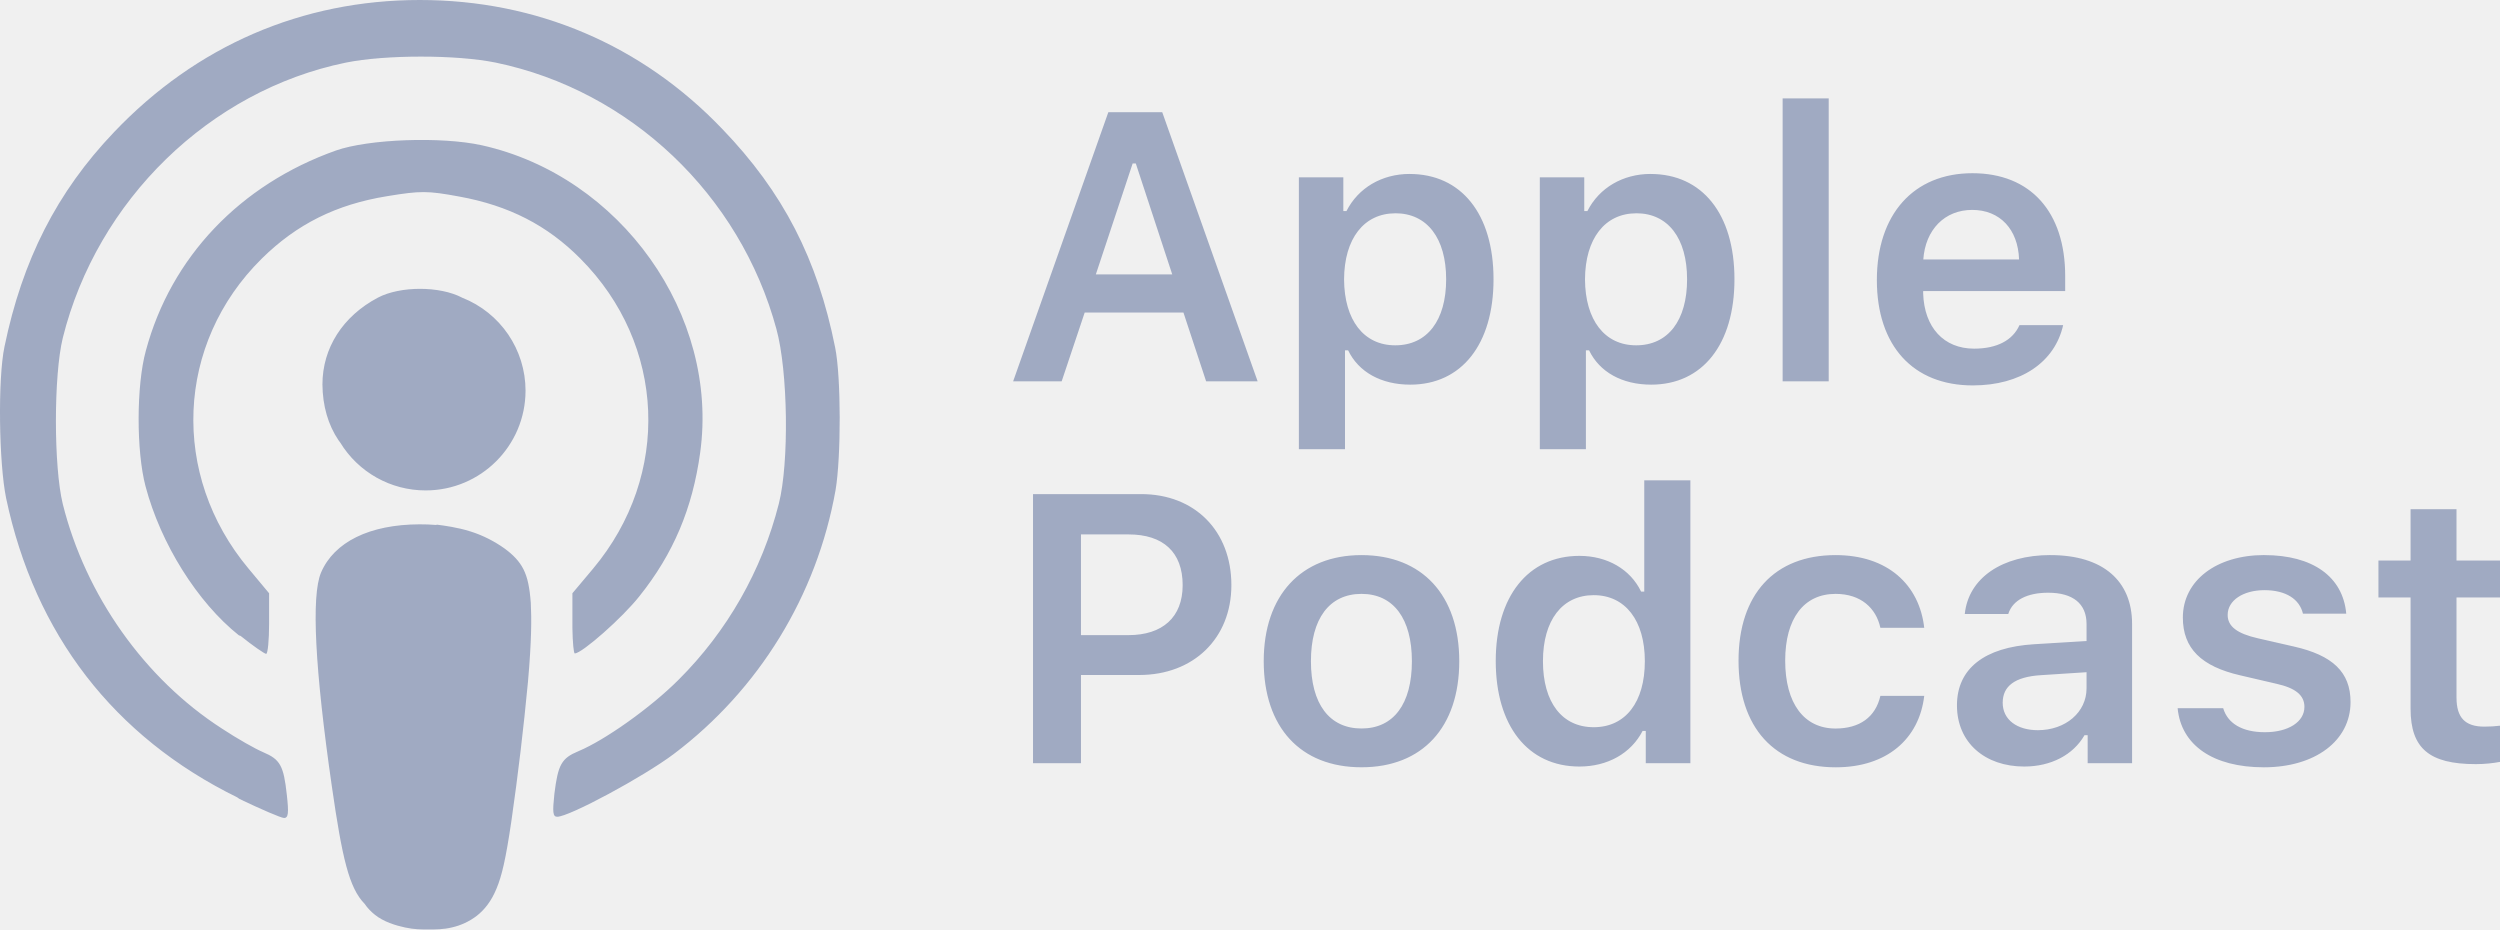
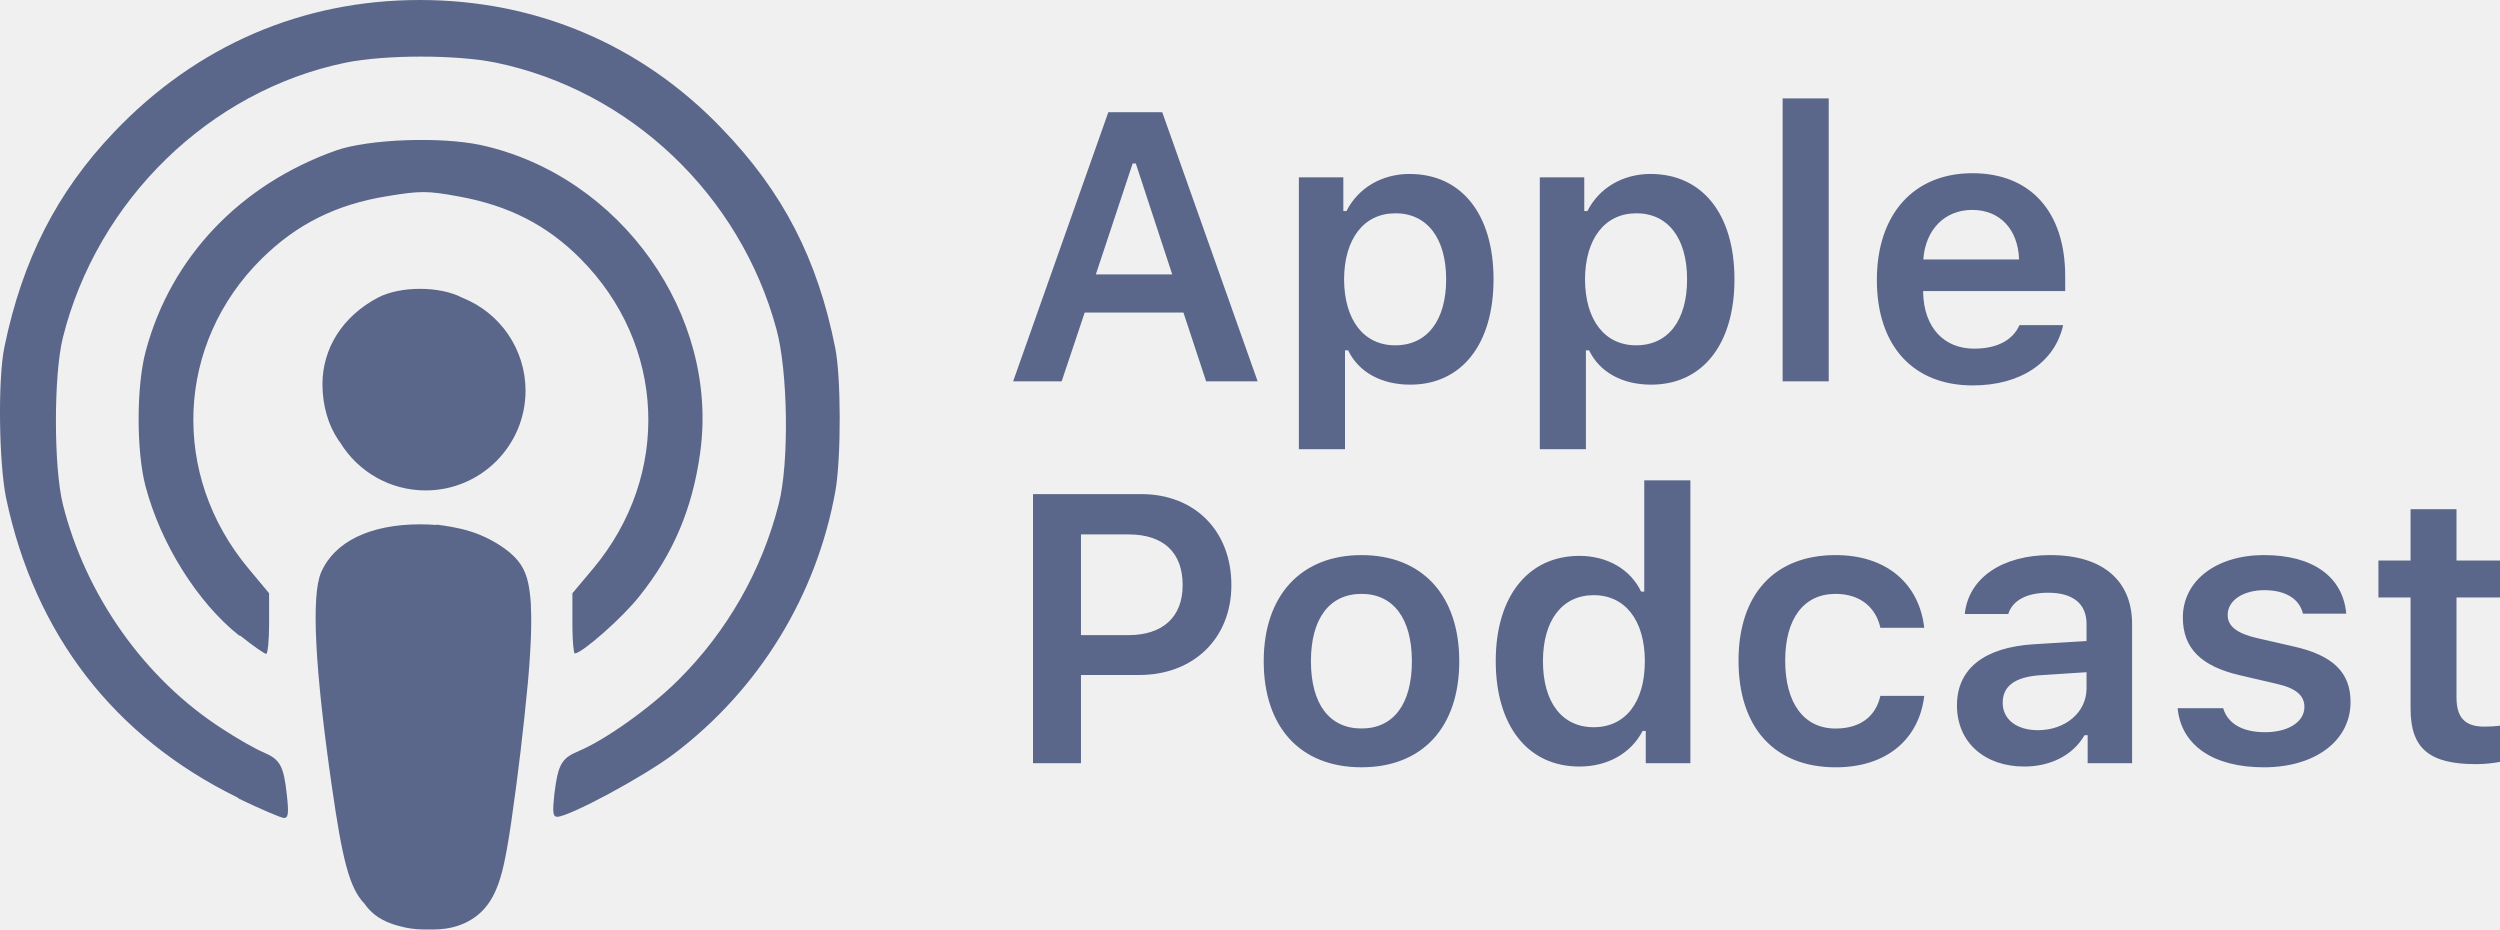
<svg xmlns="http://www.w3.org/2000/svg" width="78" height="29">
  <defs>
    <filter id="a">
-       <feColorMatrix in="SourceGraphic" values="0 0 0 0 0.353 0 0 0 0 0.4 0 0 0 0 0.541 0 0 0 1 0" />
+       <feColorMatrix in="SourceGraphic" />
    </filter>
  </defs>
  <g transform="translate(-136)" filter="url(#a)" fill="none" fill-rule="evenodd">
-     <path d="M149.085 16.359c.181-.001.357.006.526.02l.017-.01c.218.028.65.084 1.05.212.403.125.768.322 1.053.524.276.2.478.408.603.661.126.253.19.554.227 1.046.025.494.025 1.178-.088 2.455a88.802 88.802 0 01-.516 4.338c-.176 1.203-.302 1.729-.465 2.117-.164.401-.378.664-.617.852a2.01 2.01 0 01-.78.363c-.264.063-.503.063-.73.063-.226 0-.44 0-.73-.063-.289-.062-.666-.175-.943-.4a1.534 1.534 0 01-.316-.338c-.485-.494-.699-1.424-1.02-3.649-.532-3.683-.648-5.962-.34-6.685.409-.957 1.517-1.5 3.069-1.506zM149.098 0c3.639 0 6.928 1.4 9.433 4.02 1.906 1.977 2.977 4.069 3.526 6.824.187.918.187 3.419.012 4.45a13.21 13.21 0 01-5.046 8.23c-.947.713-3.265 1.959-3.638 1.959-.137 0-.15-.142-.088-.715.113-.92.225-1.111.748-1.33.835-.348 2.255-1.357 3.127-2.23a11.87 11.87 0 003.128-5.494c.324-1.28.286-4.127-.075-5.445-1.134-4.19-4.56-7.446-8.76-8.316-1.22-.249-3.438-.249-4.672 0-4.248.87-7.762 4.288-8.834 8.59-.286 1.168-.286 4.015 0 5.183.71 2.847 2.555 5.457 4.972 7.01.473.312 1.046.635 1.283.734.524.224.636.41.735 1.33.063.56.05.721-.087.721-.087 0-.723-.273-1.395-.596l-.063-.046c-3.85-1.89-6.317-5.087-7.214-9.34-.224-1.098-.262-3.717-.05-4.724.56-2.704 1.632-4.818 3.414-6.688 2.567-2.7 5.869-4.127 9.544-4.127zm29.381 17.319c1.89 0 3.05 1.25 3.05 3.31 0 2.066-1.153 3.31-3.05 3.31-1.903 0-3.051-1.244-3.051-3.31 0-2.053 1.166-3.31 3.051-3.31zm28.166 0c1.508 0 2.454.669 2.558 1.827h-1.351c-.105-.448-.528-.733-1.201-.733-.655 0-1.148.314-1.148.773 0 .361.301.582.94.728l1.119.256c1.212.273 1.775.797 1.775 1.733 0 1.222-1.12 2.037-2.703 2.037-1.584 0-2.582-.687-2.692-1.845h1.421c.14.472.586.75 1.305.75.725 0 1.23-.32 1.23-.79 0-.361-.273-.588-.876-.722l-1.125-.262c-1.218-.279-1.792-.843-1.792-1.803 0-1.152 1.044-1.95 2.54-1.95zm-13.375 0c1.63 0 2.616.93 2.766 2.269h-1.368c-.134-.617-.61-1.059-1.398-1.059-.986 0-1.572.762-1.572 2.083 0 1.338.591 2.118 1.572 2.118.748 0 1.247-.355 1.398-1.019h1.368c-.156 1.333-1.154 2.229-2.76 2.229-1.909 0-3.034-1.234-3.034-3.328 0-2.066 1.12-3.293 3.028-3.293zm6.705 0c1.63 0 2.546.797 2.546 2.147v4.346h-1.386v-.873h-.099c-.353.617-1.05.977-1.879.977-1.224 0-2.1-.744-2.1-1.908 0-1.152.865-1.815 2.407-1.908L201.1 20v-.535c0-.623-.417-.972-1.195-.972-.661 0-1.113.233-1.247.663h-1.357c.116-1.123 1.166-1.838 2.674-1.838zm-11.235-2.333v8.826h-1.392v-1.007h-.099c-.36.698-1.09 1.111-1.972 1.111-1.607 0-2.61-1.268-2.61-3.293 0-2.013 1.009-3.28 2.61-3.28.87 0 1.59.418 1.926 1.116h.098v-3.473h1.439zm23.903.902v1.6H214v1.152h-1.357v3.124c0 .628.267.907.87.907.203 0 .313-.011.487-.029v1.129c-.209.04-.476.07-.754.07-1.456 0-2.036-.495-2.036-1.728V18.64h-1.003v-1.152h1.003v-1.6h1.433zm-41.037-.472c1.67 0 2.813 1.147 2.813 2.84 0 1.664-1.184 2.804-2.877 2.804h-1.816v2.752h-1.496v-8.396zm29.494 5.557l-1.433.093c-.806.052-1.183.343-1.183.86 0 .536.458.856 1.096.856.87 0 1.52-.564 1.52-1.303v-.506zm-22.621-2.444c-1.003 0-1.578.774-1.578 2.1 0 1.333.575 2.1 1.578 2.1 1.003 0 1.572-.767 1.572-2.1 0-1.326-.574-2.1-1.572-2.1zm7.245.04c-.98 0-1.584.78-1.584 2.06 0 1.286.597 2.06 1.584 2.06.991 0 1.595-.78 1.595-2.06 0-1.268-.61-2.06-1.595-2.06zM151.03 4.532c4.336.963 7.413 5.295 6.815 9.593-.237 1.731-.835 3.153-1.894 4.475-.523.667-1.794 1.787-2.018 1.787-.034 0-.068-.35-.074-.8V18.51l.647-.77c2.442-2.92 2.268-6.996-.399-9.672-1.034-1.041-2.23-1.653-3.775-1.935-.997-.184-1.209-.184-2.255-.012-1.589.258-2.82.872-3.913 1.951-2.679 2.648-2.853 6.746-.41 9.668l.642.77v.945c0 .522-.041.945-.092.945-.05 0-.411-.249-.798-.56l-.052-.017c-1.296-1.032-2.442-2.862-2.915-4.657-.287-1.084-.287-3.145.012-4.226.785-2.919 2.94-5.181 5.93-6.244 1.023-.36 3.29-.441 4.549-.164zm20.181 12.142h-1.485v3.142h1.48c1.067 0 1.693-.559 1.693-1.56 0-1.03-.609-1.582-1.688-1.582zM150.42 9.288a3.12 3.12 0 011.977 2.9 3.116 3.116 0 01-3.119 3.113 3.118 3.118 0 01-2.664-1.495l-.054-.072c-.323-.481-.494-1.069-.5-1.738 0-1.138.635-2.13 1.731-2.71.698-.366 1.931-.366 2.63.002zm37.08-3.86c1.606 0 2.615 1.244 2.615 3.286 0 2.03-.997 3.287-2.598 3.287-.91 0-1.613-.395-1.937-1.07h-.1v3.083h-1.438V5.532h1.387v1.053h.098c.366-.722 1.102-1.158 1.972-1.158zm-7.518 0c1.607 0 2.616 1.244 2.616 3.286 0 2.03-.997 3.287-2.598 3.287-.911 0-1.613-.395-1.938-1.07h-.098v3.083h-1.439V5.532h1.387v1.053h.098c.366-.722 1.102-1.158 1.972-1.158zm17.558-.024c1.81 0 2.894 1.204 2.894 3.211v.466h-4.431v.075c.034 1.06.643 1.722 1.589 1.722.713 0 1.206-.261 1.415-.733h1.363c-.26 1.158-1.322 1.88-2.819 1.88-1.867 0-2.993-1.24-2.993-3.288 0-2.047 1.143-3.333 2.982-3.333zm-4.484-2.333v8.826h-1.438V3.07h1.438zm-20.794.43l2.976 8.396h-1.607l-.708-2.147h-3.08l-.719 2.147h-1.514l2.97-8.396h1.682zm7.274 3.154c-.98 0-1.595.79-1.601 2.06.006 1.273.615 2.059 1.595 2.059.997 0 1.59-.774 1.59-2.06s-.598-2.06-1.584-2.06zm7.517 0c-.98 0-1.595.79-1.601 2.06.006 1.273.615 2.059 1.595 2.059.998 0 1.59-.774 1.59-2.06s-.598-2.06-1.584-2.06zM171.437 5.1h-.098l-1.149 3.462h2.384L171.437 5.1zm26.096 1.449c-.859 0-1.462.617-1.526 1.547h2.988c-.03-.942-.598-1.547-1.462-1.547z" fill="#FFF" fill-rule="nonzero" />
+     <path d="M149.085 16.359c.181-.001.357.006.526.02l.017-.01c.218.028.65.084 1.05.212.403.125.768.322 1.053.524.276.2.478.408.603.661.126.253.19.554.227 1.046.025.494.025 1.178-.088 2.455a88.802 88.802 0 01-.516 4.338c-.176 1.203-.302 1.729-.465 2.117-.164.401-.378.664-.617.852a2.01 2.01 0 01-.78.363c-.264.063-.503.063-.73.063-.226 0-.44 0-.73-.063-.289-.062-.666-.175-.943-.4a1.534 1.534 0 01-.316-.338c-.485-.494-.699-1.424-1.02-3.649-.532-3.683-.648-5.962-.34-6.685.409-.957 1.517-1.5 3.069-1.506zM149.098 0c3.639 0 6.928 1.4 9.433 4.02 1.906 1.977 2.977 4.069 3.526 6.824.187.918.187 3.419.012 4.45a13.21 13.21 0 01-5.046 8.23c-.947.713-3.265 1.959-3.638 1.959-.137 0-.15-.142-.088-.715.113-.92.225-1.111.748-1.33.835-.348 2.255-1.357 3.127-2.23a11.87 11.87 0 003.128-5.494c.324-1.28.286-4.127-.075-5.445-1.134-4.19-4.56-7.446-8.76-8.316-1.22-.249-3.438-.249-4.672 0-4.248.87-7.762 4.288-8.834 8.59-.286 1.168-.286 4.015 0 5.183.71 2.847 2.555 5.457 4.972 7.01.473.312 1.046.635 1.283.734.524.224.636.41.735 1.33.063.56.05.721-.087.721-.087 0-.723-.273-1.395-.596l-.063-.046c-3.85-1.89-6.317-5.087-7.214-9.34-.224-1.098-.262-3.717-.05-4.724.56-2.704 1.632-4.818 3.414-6.688 2.567-2.7 5.869-4.127 9.544-4.127zm29.381 17.319c1.89 0 3.05 1.25 3.05 3.31 0 2.066-1.153 3.31-3.05 3.31-1.903 0-3.051-1.244-3.051-3.31 0-2.053 1.166-3.31 3.051-3.31zm28.166 0c1.508 0 2.454.669 2.558 1.827h-1.351c-.105-.448-.528-.733-1.201-.733-.655 0-1.148.314-1.148.773 0 .361.301.582.94.728l1.119.256c1.212.273 1.775.797 1.775 1.733 0 1.222-1.12 2.037-2.703 2.037-1.584 0-2.582-.687-2.692-1.845h1.421c.14.472.586.75 1.305.75.725 0 1.23-.32 1.23-.79 0-.361-.273-.588-.876-.722l-1.125-.262c-1.218-.279-1.792-.843-1.792-1.803 0-1.152 1.044-1.95 2.54-1.95zm-13.375 0c1.63 0 2.616.93 2.766 2.269h-1.368c-.134-.617-.61-1.059-1.398-1.059-.986 0-1.572.762-1.572 2.083 0 1.338.591 2.118 1.572 2.118.748 0 1.247-.355 1.398-1.019h1.368c-.156 1.333-1.154 2.229-2.76 2.229-1.909 0-3.034-1.234-3.034-3.328 0-2.066 1.12-3.293 3.028-3.293zm6.705 0c1.63 0 2.546.797 2.546 2.147v4.346h-1.386v-.873h-.099c-.353.617-1.05.977-1.879.977-1.224 0-2.1-.744-2.1-1.908 0-1.152.865-1.815 2.407-1.908L201.1 20v-.535c0-.623-.417-.972-1.195-.972-.661 0-1.113.233-1.247.663h-1.357c.116-1.123 1.166-1.838 2.674-1.838zm-11.235-2.333v8.826h-1.392v-1.007h-.099c-.36.698-1.09 1.111-1.972 1.111-1.607 0-2.61-1.268-2.61-3.293 0-2.013 1.009-3.28 2.61-3.28.87 0 1.59.418 1.926 1.116h.098v-3.473h1.439zm23.903.902v1.6H214v1.152h-1.357v3.124c0 .628.267.907.87.907.203 0 .313-.011.487-.029v1.129c-.209.04-.476.07-.754.07-1.456 0-2.036-.495-2.036-1.728V18.64h-1.003v-1.152h1.003v-1.6h1.433zm-41.037-.472c1.67 0 2.813 1.147 2.813 2.84 0 1.664-1.184 2.804-2.877 2.804h-1.816v2.752h-1.496v-8.396zm29.494 5.557l-1.433.093c-.806.052-1.183.343-1.183.86 0 .536.458.856 1.096.856.87 0 1.52-.564 1.52-1.303v-.506zm-22.621-2.444c-1.003 0-1.578.774-1.578 2.1 0 1.333.575 2.1 1.578 2.1 1.003 0 1.572-.767 1.572-2.1 0-1.326-.574-2.1-1.572-2.1zm7.245.04c-.98 0-1.584.78-1.584 2.06 0 1.286.597 2.06 1.584 2.06.991 0 1.595-.78 1.595-2.06 0-1.268-.61-2.06-1.595-2.06zM151.03 4.532c4.336.963 7.413 5.295 6.815 9.593-.237 1.731-.835 3.153-1.894 4.475-.523.667-1.794 1.787-2.018 1.787-.034 0-.068-.35-.074-.8V18.51l.647-.77c2.442-2.92 2.268-6.996-.399-9.672-1.034-1.041-2.23-1.653-3.775-1.935-.997-.184-1.209-.184-2.255-.012-1.589.258-2.82.872-3.913 1.951-2.679 2.648-2.853 6.746-.41 9.668l.642.77v.945c0 .522-.041.945-.092.945-.05 0-.411-.249-.798-.56l-.052-.017c-1.296-1.032-2.442-2.862-2.915-4.657-.287-1.084-.287-3.145.012-4.226.785-2.919 2.94-5.181 5.93-6.244 1.023-.36 3.29-.441 4.549-.164zm20.181 12.142h-1.485v3.142h1.48c1.067 0 1.693-.559 1.693-1.56 0-1.03-.609-1.582-1.688-1.582zM150.42 9.288a3.12 3.12 0 011.977 2.9 3.116 3.116 0 01-3.119 3.113 3.118 3.118 0 01-2.664-1.495l-.054-.072c-.323-.481-.494-1.069-.5-1.738 0-1.138.635-2.13 1.731-2.71.698-.366 1.931-.366 2.63.002zm37.08-3.86c1.606 0 2.615 1.244 2.615 3.286 0 2.03-.997 3.287-2.598 3.287-.91 0-1.613-.395-1.937-1.07h-.1v3.083h-1.438V5.532h1.387v1.053h.098c.366-.722 1.102-1.158 1.972-1.158zm-7.518 0c1.607 0 2.616 1.244 2.616 3.286 0 2.03-.997 3.287-2.598 3.287-.911 0-1.613-.395-1.938-1.07h-.098v3.083h-1.439V5.532h1.387v1.053h.098c.366-.722 1.102-1.158 1.972-1.158zm17.558-.024c1.81 0 2.894 1.204 2.894 3.211v.466h-4.431v.075c.034 1.06.643 1.722 1.589 1.722.713 0 1.206-.261 1.415-.733h1.363c-.26 1.158-1.322 1.88-2.819 1.88-1.867 0-2.993-1.24-2.993-3.288 0-2.047 1.143-3.333 2.982-3.333zm-4.484-2.333v8.826h-1.438V3.07h1.438zm-20.794.43l2.976 8.396h-1.607l-.708-2.147h-3.08l-.719 2.147h-1.514l2.97-8.396h1.682zm7.274 3.154c-.98 0-1.595.79-1.601 2.06.006 1.273.615 2.059 1.595 2.059.997 0 1.59-.774 1.59-2.06s-.598-2.06-1.584-2.06zm7.517 0c-.98 0-1.595.79-1.601 2.06.006 1.273.615 2.059 1.595 2.059.998 0 1.59-.774 1.59-2.06s-.598-2.06-1.584-2.06zM171.437 5.1h-.098l-1.149 3.462h2.384L171.437 5.1zm26.096 1.449c-.859 0-1.462.617-1.526 1.547h2.988c-.03-.942-.598-1.547-1.462-1.547z" fill="#5a668a" fill-rule="nonzero" />
  </g>
</svg>
